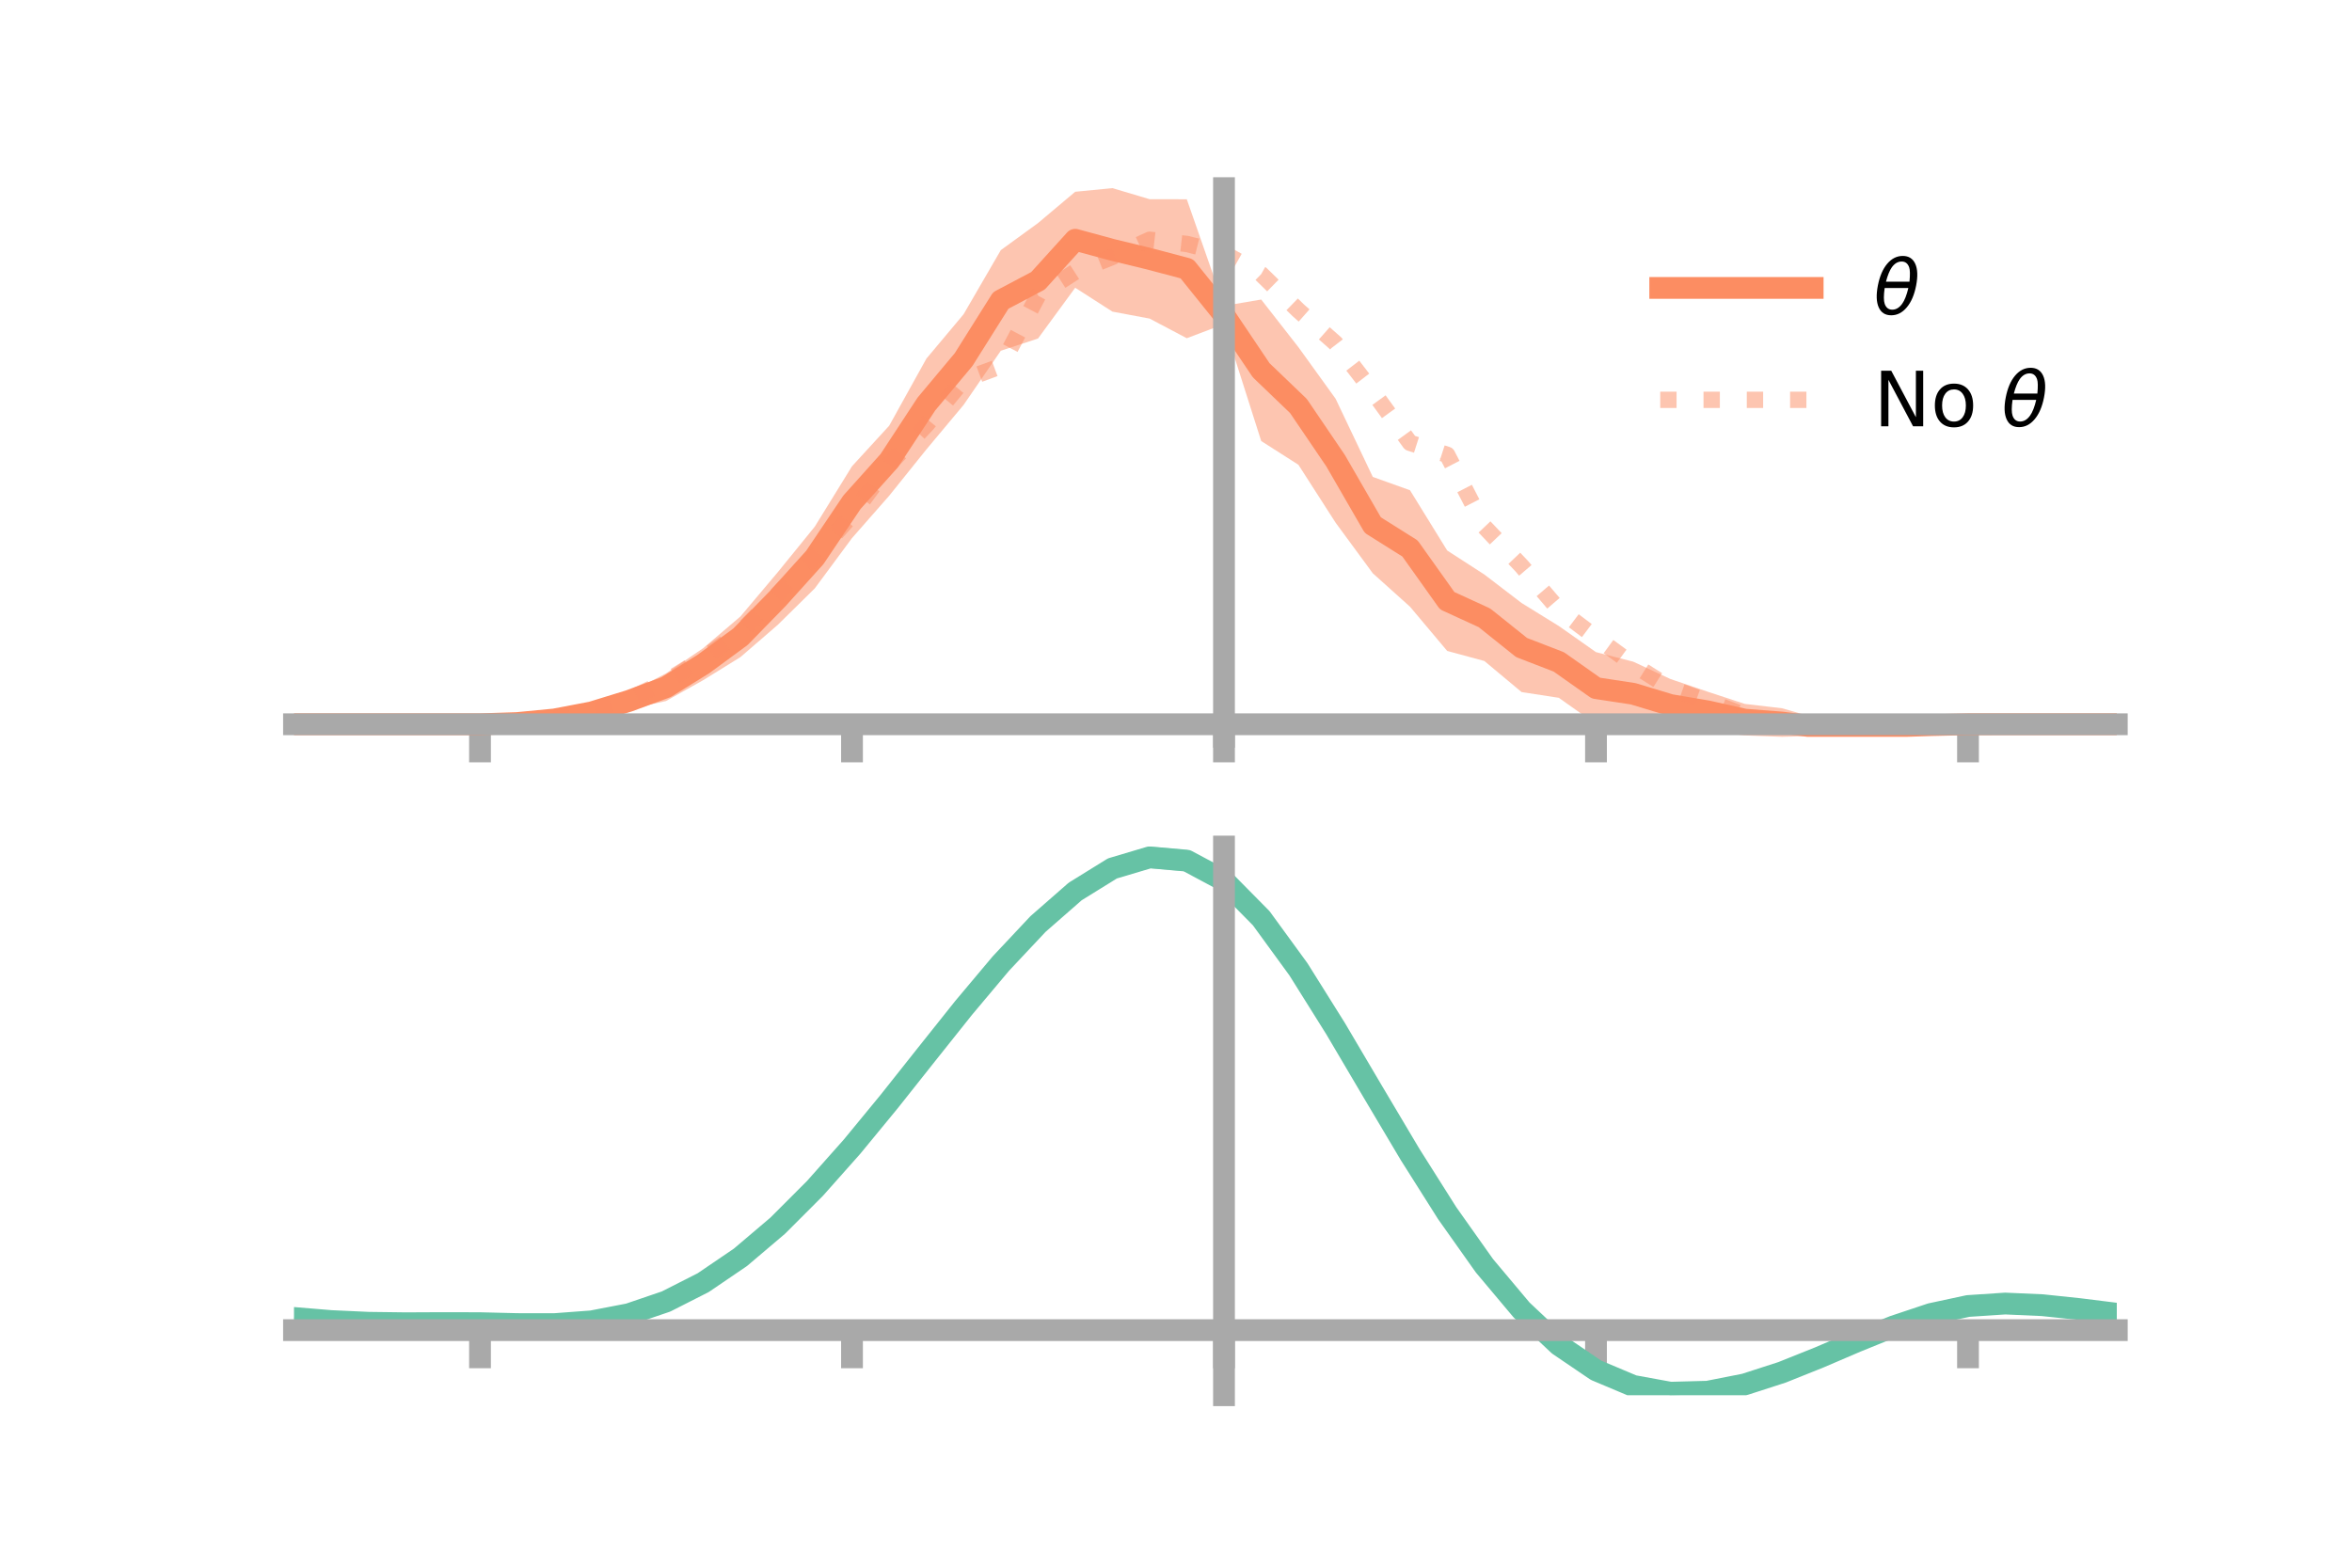
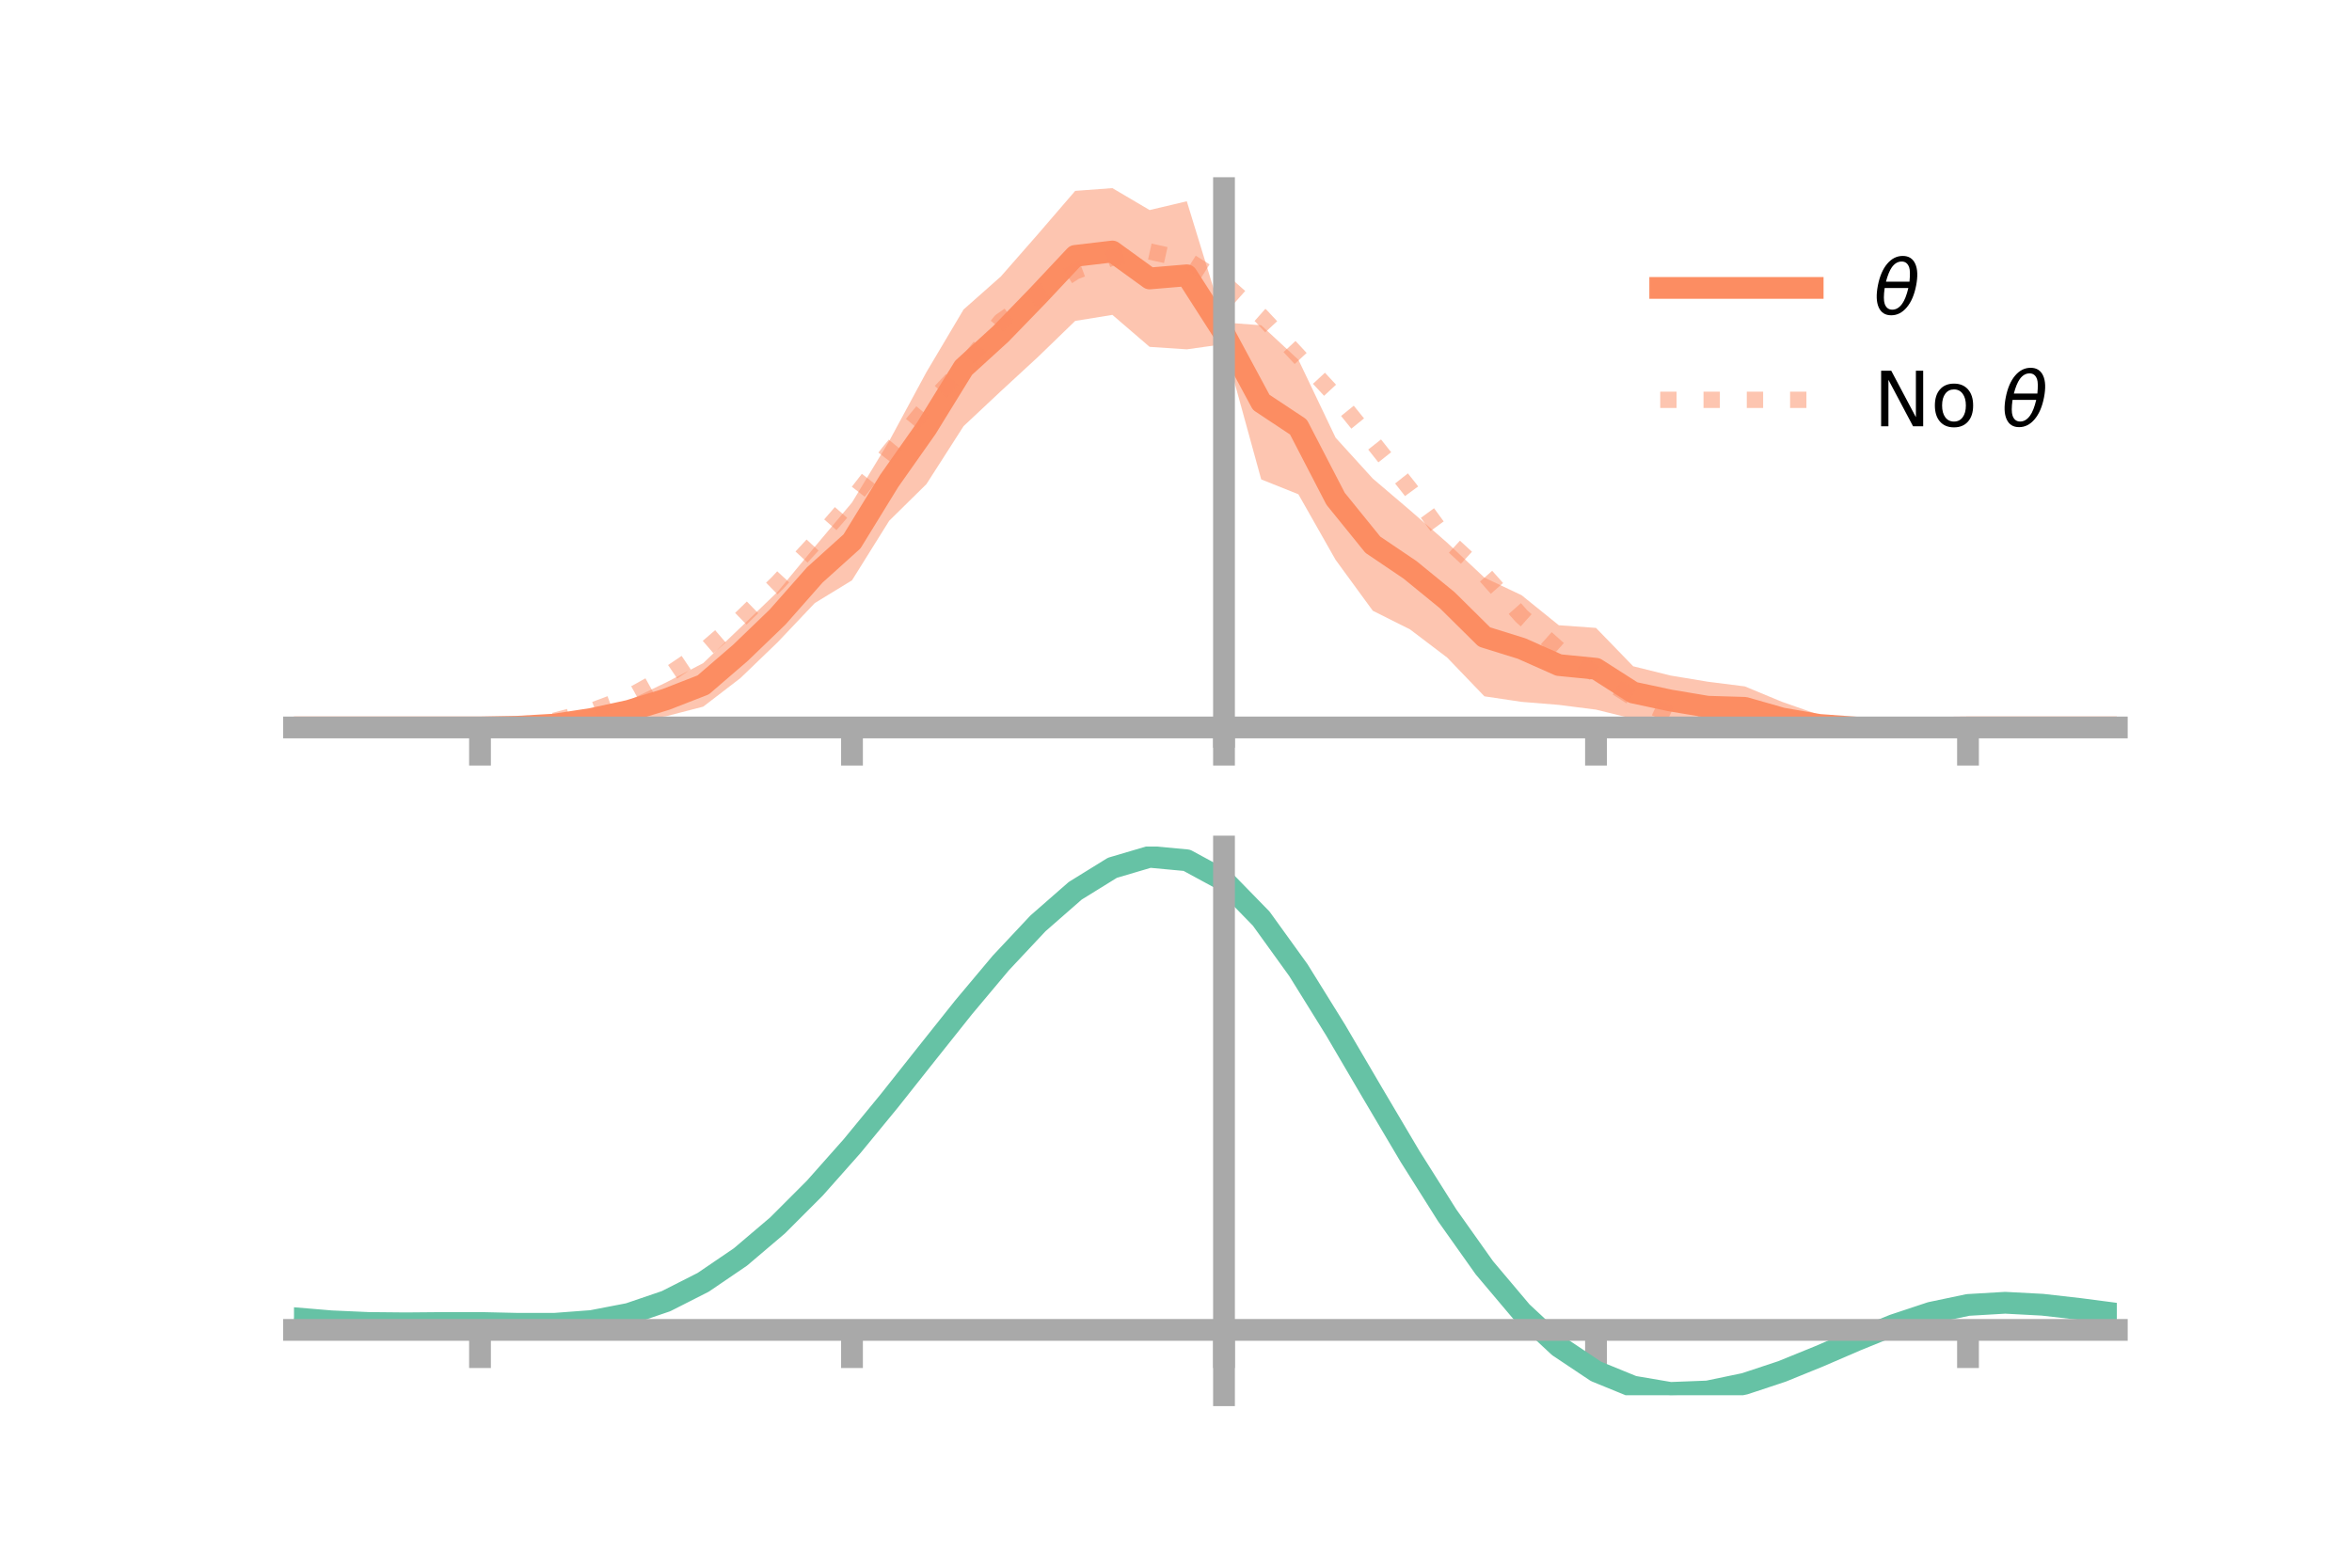
<svg xmlns="http://www.w3.org/2000/svg" xmlns:xlink="http://www.w3.org/1999/xlink" height="144pt" version="1.1" viewBox="0 0 216 144" width="216pt">
  <defs>
    <style type="text/css">*{stroke-linecap:butt;stroke-linejoin:round;}</style>
  </defs>
  <g id="figure_1">
    <g id="patch_1">
      <path d="M 0 144  L 216 144  L 216 0  L 0 0  z " style="fill:none;" />
    </g>
    <g id="axes_1">
      <g id="patch_2">
        <path d="M 27 67.68  L 194.4 67.68  L 194.4 17.28  L 27 17.28  z " style="fill:none;" />
      </g>
      <g id="PolyCollection_1">
-         <path clip-path="url(#p2438dbb403)" d="M 27 66.527  L 27 66.527  L 30.416 66.527  L 33.833 66.527  L 37.249 66.527  L 40.665 66.527  L 44.082 66.525  L 47.498 66.298  L 50.914 65.742  L 54.331 64.909  L 57.747 63.626  L 61.163 61.856  L 64.58 59.538  L 67.996 56.628  L 71.412 52.579  L 74.829 48.371  L 78.245 42.828  L 81.661 39.103  L 85.078 32.941  L 88.494 28.865  L 91.91 22.977  L 95.327 20.49  L 98.743 17.615  L 102.159 17.28  L 105.576 18.297  L 108.992 18.304  L 112.408 28.094  L 115.824 27.513  L 119.241 31.888  L 122.657 36.626  L 126.073 43.807  L 129.49 45.032  L 132.906 50.568  L 136.322 52.775  L 139.739 55.389  L 143.155 57.501  L 146.571 59.902  L 149.988 60.778  L 153.404 62.37  L 156.82 63.534  L 160.237 64.658  L 163.653 65.057  L 167.069 66.04  L 170.486 66.301  L 173.902 66.369  L 177.318 66.497  L 180.735 66.527  L 184.151 66.527  L 187.567 66.527  L 190.984 66.527  L 194.4 66.527  L 194.4 66.527  L 194.4 66.527  L 190.984 66.527  L 187.567 66.527  L 184.151 66.527  L 180.735 66.529  L 177.318 66.718  L 173.902 67.068  L 170.486 67.327  L 167.069 67.59  L 163.653 67.68  L 160.237 67.553  L 156.82 67.145  L 153.404 67.151  L 149.988 66.677  L 146.571 66.513  L 143.155 64.097  L 139.739 63.57  L 136.322 60.718  L 132.906 59.792  L 129.49 55.729  L 126.073 52.659  L 122.657 48.01  L 119.241 42.691  L 115.824 40.509  L 112.408 29.77  L 108.992 31.068  L 105.576 29.264  L 102.159 28.623  L 98.743 26.431  L 95.327 31.095  L 91.91 32.218  L 88.494 37.194  L 85.078 41.28  L 81.661 45.536  L 78.245 49.427  L 74.829 54.043  L 71.412 57.41  L 67.996 60.361  L 64.58 62.476  L 61.163 64.393  L 57.747 65.148  L 54.331 65.966  L 50.914 66.432  L 47.498 66.533  L 44.082 66.527  L 40.665 66.527  L 37.249 66.527  L 33.833 66.527  L 30.416 66.527  L 27 66.527  z " style="fill:#fc8d62;fill-opacity:0.5;" />
+         <path clip-path="url(#pb5b373a3ca)" d="M 27 66.82  L 27 66.82  L 30.416 66.82  L 33.833 66.82  L 37.249 66.82  L 40.665 66.82  L 44.082 66.818  L 47.498 66.642  L 50.914 66.174  L 54.331 65.433  L 57.747 64.334  L 61.163 62.692  L 64.58 60.912  L 67.996 57.648  L 71.412 54.358  L 74.829 50.223  L 78.245 46.158  L 81.661 40.513  L 85.078 34.184  L 88.494 28.426  L 91.91 25.401  L 95.327 21.5  L 98.743 17.532  L 102.159 17.28  L 105.576 19.294  L 108.992 18.487  L 112.408 29.622  L 115.824 29.877  L 119.241 33.041  L 122.657 40.204  L 126.073 43.96  L 129.49 46.871  L 132.906 49.853  L 136.322 53.055  L 139.739 54.673  L 143.155 57.432  L 146.571 57.676  L 149.988 61.201  L 153.404 62.049  L 156.82 62.616  L 160.237 63.049  L 163.653 64.466  L 167.069 65.662  L 170.486 66.228  L 173.902 66.452  L 177.318 66.742  L 180.735 66.819  L 184.151 66.82  L 187.567 66.82  L 190.984 66.82  L 194.4 66.82  L 194.4 66.82  L 194.4 66.82  L 190.984 66.82  L 187.567 66.82  L 184.151 66.82  L 180.735 66.822  L 177.318 66.968  L 173.902 67.244  L 170.486 67.444  L 167.069 67.513  L 163.653 67.525  L 160.237 66.986  L 156.82 67.217  L 153.404 66.64  L 149.988 66.026  L 146.571 65.183  L 143.155 64.747  L 139.739 64.469  L 136.322 63.96  L 132.906 60.404  L 129.49 57.811  L 126.073 56.101  L 122.657 51.425  L 119.241 45.404  L 115.824 44.033  L 112.408 31.609  L 108.992 32.088  L 105.576 31.861  L 102.159 28.924  L 98.743 29.477  L 95.327 32.785  L 91.91 35.937  L 88.494 39.142  L 85.078 44.47  L 81.661 47.836  L 78.245 53.305  L 74.829 55.394  L 71.412 58.998  L 67.996 62.288  L 64.58 64.91  L 61.163 65.793  L 57.747 66.254  L 54.331 66.639  L 50.914 66.943  L 47.498 66.87  L 44.082 66.822  L 40.665 66.82  L 37.249 66.82  L 33.833 66.82  L 30.416 66.82  L 27 66.82  z " style="fill:#fc8d62;fill-opacity:0.5;" />
      </g>
      <g id="matplotlib.axis_1">
        <g id="xtick_1">
          <g id="line2d_1">
            <defs>
-               <path d="M 0 0  L 0 3.5  " id="mb251a8974b" style="stroke:#a9a9a9;stroke-width:2;" />
+               <path d="M 0 0  L 0 3.5  " id="m29f96a6f7f" style="stroke:#a9a9a9;stroke-width:2;" />
            </defs>
            <g>
-               <use style="fill:#a9a9a9;stroke:#a9a9a9;stroke-width:2;" x="44.082" xlink:href="#mb251a8974b" y="66.527" />
+               <use style="fill:#a9a9a9;stroke:#a9a9a9;stroke-width:2;" x="44.082" xlink:href="#m29f96a6f7f" y="66.82" />
            </g>
          </g>
        </g>
        <g id="xtick_2">
          <g id="line2d_2">
            <g>
-               <use style="fill:#a9a9a9;stroke:#a9a9a9;stroke-width:2;" x="78.245" xlink:href="#mb251a8974b" y="66.527" />
+               <use style="fill:#a9a9a9;stroke:#a9a9a9;stroke-width:2;" x="78.245" xlink:href="#m29f96a6f7f" y="66.82" />
            </g>
          </g>
        </g>
        <g id="xtick_3">
          <g id="line2d_3">
            <g>
-               <use style="fill:#a9a9a9;stroke:#a9a9a9;stroke-width:2;" x="112.408" xlink:href="#mb251a8974b" y="66.527" />
+               <use style="fill:#a9a9a9;stroke:#a9a9a9;stroke-width:2;" x="112.408" xlink:href="#m29f96a6f7f" y="66.82" />
            </g>
          </g>
        </g>
        <g id="xtick_4">
          <g id="line2d_4">
            <g>
-               <use style="fill:#a9a9a9;stroke:#a9a9a9;stroke-width:2;" x="146.571" xlink:href="#mb251a8974b" y="66.527" />
+               <use style="fill:#a9a9a9;stroke:#a9a9a9;stroke-width:2;" x="146.571" xlink:href="#m29f96a6f7f" y="66.82" />
            </g>
          </g>
        </g>
        <g id="xtick_5">
          <g id="line2d_5">
            <g>
-               <use style="fill:#a9a9a9;stroke:#a9a9a9;stroke-width:2;" x="180.735" xlink:href="#mb251a8974b" y="66.527" />
+               <use style="fill:#a9a9a9;stroke:#a9a9a9;stroke-width:2;" x="180.735" xlink:href="#m29f96a6f7f" y="66.82" />
            </g>
          </g>
        </g>
      </g>
      <g id="matplotlib.axis_2" />
      <g id="line2d_6">
-         <path clip-path="url(#p2438dbb403)" d="M 27 66.527  L 30.416 66.527  L 33.833 66.527  L 37.249 66.527  L 40.665 66.527  L 44.082 66.526  L 47.498 66.415  L 50.914 66.087  L 54.331 65.437  L 57.747 64.387  L 61.163 63.124  L 64.58 61.007  L 67.996 58.495  L 71.412 54.995  L 74.829 51.207  L 78.245 46.128  L 81.661 42.319  L 85.078 37.11  L 88.494 33.029  L 91.91 27.598  L 95.327 25.793  L 98.743 22.023  L 102.159 22.951  L 105.576 23.78  L 108.992 24.686  L 112.408 28.932  L 115.824 34.011  L 119.241 37.289  L 122.657 42.318  L 126.073 48.233  L 129.49 50.38  L 132.906 55.18  L 136.322 56.747  L 139.739 59.48  L 143.155 60.799  L 146.571 63.207  L 149.988 63.727  L 153.404 64.761  L 156.82 65.34  L 160.237 66.105  L 163.653 66.369  L 167.069 66.815  L 170.486 66.814  L 173.902 66.719  L 177.318 66.608  L 180.735 66.528  L 184.151 66.527  L 187.567 66.527  L 190.984 66.527  L 194.4 66.527  " style="fill:none;stroke:#fc8d62;stroke-linecap:square;stroke-width:2;" />
+         <path clip-path="url(#pb5b373a3ca)" d="M 27 66.82  L 30.416 66.82  L 33.833 66.82  L 37.249 66.82  L 40.665 66.82  L 44.082 66.82  L 47.498 66.756  L 50.914 66.559  L 54.331 66.036  L 57.747 65.294  L 61.163 64.242  L 64.58 62.911  L 67.996 59.968  L 71.412 56.678  L 74.829 52.809  L 78.245 49.731  L 81.661 44.174  L 85.078 39.327  L 88.494 33.784  L 91.91 30.669  L 95.327 27.143  L 98.743 23.505  L 102.159 23.102  L 105.576 25.577  L 108.992 25.288  L 112.408 30.615  L 115.824 36.955  L 119.241 39.222  L 122.657 45.814  L 126.073 50.031  L 129.49 52.341  L 132.906 55.129  L 136.322 58.508  L 139.739 59.571  L 143.155 61.09  L 146.571 61.429  L 149.988 63.614  L 153.404 64.345  L 156.82 64.916  L 160.237 65.018  L 163.653 65.995  L 167.069 66.587  L 170.486 66.836  L 173.902 66.848  L 177.318 66.855  L 180.735 66.821  L 184.151 66.82  L 187.567 66.82  L 190.984 66.82  L 194.4 66.82  " style="fill:none;stroke:#fc8d62;stroke-linecap:square;stroke-width:2;" />
      </g>
      <g id="line2d_7">
-         <path clip-path="url(#p2438dbb403)" d="M 27 66.527  L 30.416 66.527  L 33.833 66.527  L 37.249 66.527  L 40.665 66.527  L 44.082 66.526  L 47.498 66.402  L 50.914 66.071  L 54.331 65.336  L 57.747 64.222  L 61.163 62.591  L 64.58 60.473  L 67.996 58.065  L 71.412 54.59  L 74.829 51.131  L 78.245 47.307  L 81.661 42.646  L 85.078 39.028  L 88.494 34.898  L 91.91 33.635  L 95.327 27.159  L 98.743 24.965  L 102.159 23.601  L 105.576 22.023  L 108.992 22.409  L 112.408 23.26  L 115.824 25.179  L 119.241 28.514  L 122.657 31.536  L 126.073 35.972  L 129.49 40.678  L 132.906 41.775  L 136.322 48.393  L 139.739 51.99  L 143.155 55.986  L 146.571 58.555  L 149.988 61.047  L 153.404 63.199  L 156.82 64.421  L 160.237 65.704  L 163.653 66.424  L 167.069 66.712  L 170.486 66.818  L 173.902 66.712  L 177.318 66.617  L 180.735 66.528  L 184.151 66.527  L 187.567 66.527  L 190.984 66.527  L 194.4 66.527  " style="fill:none;stroke:#fc8d62;stroke-dasharray:1.5,2.475;stroke-dashoffset:0;stroke-opacity:0.5;stroke-width:1.5;" />
+         <path clip-path="url(#pb5b373a3ca)" d="M 27 66.82  L 30.416 66.82  L 33.833 66.82  L 37.249 66.82  L 40.665 66.82  L 44.082 66.818  L 47.498 66.67  L 50.914 66.209  L 54.331 65.297  L 57.747 64.015  L 61.163 62.117  L 64.58 59.82  L 67.996 56.875  L 71.412 53.541  L 74.829 49.845  L 78.245 45.909  L 81.661 41.518  L 85.078 37.373  L 88.494 33.72  L 91.91 29.508  L 95.327 27.134  L 98.743 24.933  L 102.159 23.655  L 105.576 23.102  L 108.992 23.856  L 112.408 26.003  L 115.824 29.03  L 119.241 32.707  L 122.657 36.397  L 126.073 40.618  L 129.49 44.932  L 132.906 49.605  L 136.322 52.751  L 139.739 56.602  L 143.155 59.656  L 146.571 61.925  L 149.988 64.107  L 153.404 65.649  L 156.82 66.745  L 160.237 67.317  L 163.653 67.68  L 167.069 67.618  L 170.486 67.47  L 173.902 67.172  L 177.318 66.937  L 180.735 66.823  L 184.151 66.82  L 187.567 66.82  L 190.984 66.82  L 194.4 66.82  " style="fill:none;stroke:#fc8d62;stroke-dasharray:1.5,2.475;stroke-dashoffset:0;stroke-opacity:0.5;stroke-width:1.5;" />
      </g>
      <g id="patch_3">
        <path d="M 112.408 67.68  L 112.408 17.28  " style="fill:none;stroke:#a9a9a9;stroke-linecap:square;stroke-linejoin:miter;stroke-width:2;" />
      </g>
      <g id="patch_4">
        <path d="M 194.4 67.68  L 194.4 17.28  " style="fill:none;" />
      </g>
      <g id="patch_5">
-         <path d="M 27 66.527  L 194.4 66.527  " style="fill:none;stroke:#a9a9a9;stroke-linecap:square;stroke-linejoin:miter;stroke-width:2;" />
+         <path d="M 27 66.82  L 194.4 66.82  " style="fill:none;stroke:#a9a9a9;stroke-linecap:square;stroke-linejoin:miter;stroke-width:2;" />
      </g>
      <g id="patch_6">
        <path d="M 27 17.28  L 194.4 17.28  " style="fill:none;" />
      </g>
      <g id="legend_1">
        <g id="line2d_8">
          <path d="M 152.47 26.449  L 166.47 26.449  " style="fill:none;stroke:#fc8d62;stroke-linecap:square;stroke-width:2;" />
        </g>
        <g id="line2d_9" />
        <g id="text_1">
          <g transform="translate(172.07 28.89891)scale(0.07 -0.07)">
            <defs>
              <path d="M 45.516 34.672  L 14.453 34.672  Q 12.359 20.062 14.5 13.875  Q 17.188 6.25 24.469 6.25  Q 31.781 6.25 37.359 13.922  Q 42.234 20.656 45.516 34.672  z M 47.016 42.969  Q 48.344 56.844 46.625 61.719  Q 43.953 69.438 36.766 69.438  Q 29.297 69.438 23.828 61.812  Q 19.531 55.672 16.156 42.969  z M 38.188 76.766  Q 49.906 76.766 54.594 66.406  Q 59.281 56.109 55.719 37.844  Q 52.203 19.625 43.453 9.281  Q 34.766 -1.125 23.047 -1.125  Q 11.281 -1.125 6.641 9.281  Q 2 19.625 5.516 37.844  Q 9.078 56.109 17.719 66.406  Q 26.422 76.766 38.188 76.766  z " id="DejaVuSans-Oblique-952" />
            </defs>
            <use transform="translate(0 0.234375)" xlink:href="#DejaVuSans-Oblique-952" />
          </g>
        </g>
        <g id="line2d_10">
          <path d="M 152.47 36.724  L 166.47 36.724  " style="fill:none;stroke:#fc8d62;stroke-dasharray:1.5,2.475;stroke-dashoffset:0;stroke-opacity:0.5;stroke-width:1.5;" />
        </g>
        <g id="line2d_11" />
        <g id="text_2">
          <g transform="translate(172.07 39.17359)scale(0.07 -0.07)">
            <defs>
              <path d="M 9.812 72.906  L 23.094 72.906  L 55.422 11.922  L 55.422 72.906  L 64.984 72.906  L 64.984 0  L 51.703 0  L 19.391 60.984  L 19.391 0  L 9.812 0  z " id="DejaVuSans-78" />
              <path d="M 30.609 48.391  Q 23.391 48.391 19.188 42.75  Q 14.984 37.109 14.984 27.297  Q 14.984 17.484 19.156 11.844  Q 23.344 6.203 30.609 6.203  Q 37.797 6.203 41.984 11.859  Q 46.188 17.531 46.188 27.297  Q 46.188 37.016 41.984 42.703  Q 37.797 48.391 30.609 48.391  z M 30.609 56  Q 42.328 56 49.016 48.375  Q 55.719 40.766 55.719 27.297  Q 55.719 13.875 49.016 6.219  Q 42.328 -1.422 30.609 -1.422  Q 18.844 -1.422 12.172 6.219  Q 5.516 13.875 5.516 27.297  Q 5.516 40.766 12.172 48.375  Q 18.844 56 30.609 56  z " id="DejaVuSans-111" />
              <path id="DejaVuSans-32" />
            </defs>
            <use transform="translate(0 0.234375)" xlink:href="#DejaVuSans-78" />
            <use transform="translate(74.80469 0.234375)" xlink:href="#DejaVuSans-111" />
            <use transform="translate(135.9863 0.234375)" xlink:href="#DejaVuSans-32" />
            <use transform="translate(167.7734 0.234375)" xlink:href="#DejaVuSans-Oblique-952" />
          </g>
        </g>
      </g>
    </g>
    <g id="axes_2">
      <g id="patch_7">
        <path d="M 27 128.16  L 194.4 128.16  L 194.4 77.76  L 27 77.76  z " style="fill:none;" />
      </g>
      <g id="PolyCollection_2">
-         <path clip-path="url(#pd9c426a3ae)" d="M 27 121.101  L 27 121.023  L 30.416 121.317  L 33.833 121.476  L 37.249 121.516  L 40.665 121.495  L 44.082 121.5  L 47.498 121.584  L 50.914 121.588  L 54.331 121.332  L 57.747 120.67  L 61.163 119.489  L 64.58 117.718  L 67.996 115.336  L 71.412 112.362  L 74.829 108.855  L 78.245 104.911  L 81.661 100.655  L 85.078 96.244  L 88.494 91.86  L 91.91 87.704  L 95.327 83.99  L 98.743 80.943  L 102.159 78.791  L 105.576 77.76  L 108.992 78.071  L 112.408 79.929  L 115.824 83.441  L 119.241 88.202  L 122.657 93.74  L 126.073 99.622  L 129.49 105.47  L 132.906 110.968  L 136.322 115.873  L 139.739 120.01  L 143.155 123.271  L 146.571 125.615  L 149.988 127.066  L 153.404 127.694  L 156.82 127.61  L 160.237 126.95  L 163.653 125.868  L 167.069 124.527  L 170.486 123.093  L 173.902 121.733  L 177.318 120.607  L 180.735 119.878  L 184.151 119.653  L 187.567 119.811  L 190.984 120.181  L 194.4 120.621  L 194.4 120.728  L 194.4 120.728  L 190.984 120.315  L 187.567 119.966  L 184.151 119.821  L 180.735 120.05  L 177.318 120.789  L 173.902 121.947  L 170.486 123.36  L 167.069 124.852  L 163.653 126.249  L 160.237 127.374  L 156.82 128.062  L 153.404 128.16  L 149.988 127.541  L 146.571 126.112  L 143.155 123.818  L 139.739 120.649  L 136.322 116.646  L 132.906 111.904  L 129.49 106.588  L 126.073 100.929  L 122.657 95.231  L 119.241 89.86  L 115.824 85.241  L 112.408 81.834  L 108.992 80.04  L 105.576 79.746  L 102.159 80.749  L 98.743 82.828  L 95.327 85.761  L 91.91 89.326  L 88.494 93.307  L 85.078 97.495  L 81.661 101.7  L 78.245 105.751  L 74.829 109.499  L 71.412 112.829  L 67.996 115.652  L 64.58 117.919  L 61.163 119.614  L 57.747 120.76  L 54.331 121.414  L 50.914 121.667  L 47.498 121.662  L 44.082 121.578  L 40.665 121.567  L 37.249 121.578  L 33.833 121.529  L 30.416 121.375  L 27 121.101  z " style="fill:#66c2a5;fill-opacity:0.5;" />
+         <path clip-path="url(#p4add4570e3)" d="M 27 121.121  L 27 121.043  L 30.416 121.34  L 33.833 121.494  L 37.249 121.523  L 40.665 121.488  L 44.082 121.48  L 47.498 121.556  L 50.914 121.557  L 54.331 121.301  L 57.747 120.64  L 61.163 119.462  L 64.58 117.693  L 67.996 115.313  L 71.412 112.341  L 74.829 108.836  L 78.245 104.894  L 81.661 100.639  L 85.078 96.23  L 88.494 91.847  L 91.91 87.69  L 95.327 83.977  L 98.743 80.932  L 102.159 78.783  L 105.576 77.76  L 108.992 78.086  L 112.408 79.968  L 115.824 83.522  L 119.241 88.327  L 122.657 93.907  L 126.073 99.822  L 129.49 105.689  L 132.906 111.192  L 136.322 116.089  L 139.739 120.204  L 143.155 123.434  L 146.571 125.741  L 149.988 127.149  L 153.404 127.733  L 156.82 127.607  L 160.237 126.909  L 163.653 125.795  L 167.069 124.43  L 170.486 122.982  L 173.902 121.617  L 177.318 120.497  L 180.735 119.784  L 184.151 119.585  L 187.567 119.772  L 190.984 120.169  L 194.4 120.629  L 194.4 120.733  L 194.4 120.733  L 190.984 120.298  L 187.567 119.921  L 184.151 119.745  L 180.735 119.947  L 177.318 120.669  L 173.902 121.819  L 170.486 123.232  L 167.069 124.734  L 163.653 126.149  L 160.237 127.301  L 156.82 128.022  L 153.404 128.16  L 149.988 127.584  L 146.571 126.197  L 143.155 123.941  L 139.739 120.803  L 136.322 116.817  L 132.906 112.079  L 129.49 106.75  L 126.073 101.064  L 122.657 95.324  L 119.241 89.904  L 115.824 85.233  L 112.408 81.779  L 108.992 79.956  L 105.576 79.644  L 102.159 80.638  L 98.743 82.715  L 95.327 85.651  L 91.91 89.222  L 88.494 93.21  L 85.078 97.408  L 81.661 101.623  L 78.245 105.682  L 74.829 109.44  L 71.412 112.778  L 67.996 115.608  L 64.58 117.88  L 61.163 119.58  L 57.747 120.73  L 54.331 121.386  L 50.914 121.64  L 47.498 121.637  L 44.082 121.559  L 40.665 121.56  L 37.249 121.585  L 33.833 121.548  L 30.416 121.399  L 27 121.121  z " style="fill:#66c2a5;fill-opacity:0.5;" />
      </g>
      <g id="matplotlib.axis_3">
        <g id="xtick_6">
          <g id="line2d_12">
            <g>
-               <use style="fill:#a9a9a9;stroke:#a9a9a9;stroke-width:2;" x="44.082" xlink:href="#mb251a8974b" y="122.179" />
+               <use style="fill:#a9a9a9;stroke:#a9a9a9;stroke-width:2;" x="44.082" xlink:href="#m29f96a6f7f" y="122.158" />
            </g>
          </g>
        </g>
        <g id="xtick_7">
          <g id="line2d_13">
            <g>
-               <use style="fill:#a9a9a9;stroke:#a9a9a9;stroke-width:2;" x="78.245" xlink:href="#mb251a8974b" y="122.179" />
+               <use style="fill:#a9a9a9;stroke:#a9a9a9;stroke-width:2;" x="78.245" xlink:href="#m29f96a6f7f" y="122.158" />
            </g>
          </g>
        </g>
        <g id="xtick_8">
          <g id="line2d_14">
            <g>
-               <use style="fill:#a9a9a9;stroke:#a9a9a9;stroke-width:2;" x="112.408" xlink:href="#mb251a8974b" y="122.179" />
+               <use style="fill:#a9a9a9;stroke:#a9a9a9;stroke-width:2;" x="112.408" xlink:href="#m29f96a6f7f" y="122.158" />
            </g>
          </g>
        </g>
        <g id="xtick_9">
          <g id="line2d_15">
            <g>
-               <use style="fill:#a9a9a9;stroke:#a9a9a9;stroke-width:2;" x="146.571" xlink:href="#mb251a8974b" y="122.179" />
+               <use style="fill:#a9a9a9;stroke:#a9a9a9;stroke-width:2;" x="146.571" xlink:href="#m29f96a6f7f" y="122.158" />
            </g>
          </g>
        </g>
        <g id="xtick_10">
          <g id="line2d_16">
            <g>
-               <use style="fill:#a9a9a9;stroke:#a9a9a9;stroke-width:2;" x="180.735" xlink:href="#mb251a8974b" y="122.179" />
+               <use style="fill:#a9a9a9;stroke:#a9a9a9;stroke-width:2;" x="180.735" xlink:href="#m29f96a6f7f" y="122.158" />
            </g>
          </g>
        </g>
      </g>
      <g id="matplotlib.axis_4" />
      <g id="line2d_17">
-         <path clip-path="url(#pd9c426a3ae)" d="M 27 121.062  L 30.416 121.346  L 33.833 121.503  L 37.249 121.547  L 40.665 121.531  L 44.082 121.539  L 47.498 121.623  L 50.914 121.628  L 54.331 121.373  L 57.747 120.715  L 61.163 119.552  L 64.58 117.818  L 67.996 115.494  L 71.412 112.595  L 74.829 109.177  L 78.245 105.331  L 81.661 101.178  L 85.078 96.87  L 88.494 92.583  L 91.91 88.515  L 95.327 84.876  L 98.743 81.886  L 102.159 79.77  L 105.576 78.753  L 108.992 79.056  L 112.408 80.881  L 115.824 84.341  L 119.241 89.031  L 122.657 94.485  L 126.073 100.276  L 129.49 106.029  L 132.906 111.436  L 136.322 116.26  L 139.739 120.33  L 143.155 123.544  L 146.571 125.864  L 149.988 127.303  L 153.404 127.927  L 156.82 127.836  L 160.237 127.162  L 163.653 126.058  L 167.069 124.69  L 170.486 123.226  L 173.902 121.84  L 177.318 120.698  L 180.735 119.964  L 184.151 119.737  L 187.567 119.888  L 190.984 120.248  L 194.4 120.674  " style="fill:none;stroke:#66c2a5;stroke-linecap:square;stroke-width:2;" />
+         <path clip-path="url(#p4add4570e3)" d="M 27 121.082  L 30.416 121.369  L 33.833 121.521  L 37.249 121.554  L 40.665 121.524  L 44.082 121.52  L 47.498 121.597  L 50.914 121.599  L 54.331 121.343  L 57.747 120.685  L 61.163 119.521  L 64.58 117.787  L 67.996 115.461  L 71.412 112.559  L 74.829 109.138  L 78.245 105.288  L 81.661 101.131  L 85.078 96.819  L 88.494 92.529  L 91.91 88.456  L 95.327 84.814  L 98.743 81.824  L 102.159 79.711  L 105.576 78.702  L 108.992 79.021  L 112.408 80.874  L 115.824 84.377  L 119.241 89.115  L 122.657 94.616  L 126.073 100.443  L 129.49 106.219  L 132.906 111.636  L 136.322 116.453  L 139.739 120.503  L 143.155 123.687  L 146.571 125.969  L 149.988 127.366  L 153.404 127.947  L 156.82 127.815  L 160.237 127.105  L 163.653 125.972  L 167.069 124.582  L 170.486 123.107  L 173.902 121.718  L 177.318 120.583  L 180.735 119.866  L 184.151 119.665  L 187.567 119.846  L 190.984 120.234  L 194.4 120.681  " style="fill:none;stroke:#66c2a5;stroke-linecap:square;stroke-width:2;" />
      </g>
      <g id="patch_8">
        <path d="M 112.408 128.16  L 112.408 77.76  " style="fill:none;stroke:#a9a9a9;stroke-linecap:square;stroke-linejoin:miter;stroke-width:2;" />
      </g>
      <g id="patch_9">
        <path d="M 194.4 128.16  L 194.4 77.76  " style="fill:none;" />
      </g>
      <g id="patch_10">
-         <path d="M 27 122.179  L 194.4 122.179  " style="fill:none;stroke:#a9a9a9;stroke-linecap:square;stroke-linejoin:miter;stroke-width:2;" />
+         <path d="M 27 122.158  L 194.4 122.158  " style="fill:none;stroke:#a9a9a9;stroke-linecap:square;stroke-linejoin:miter;stroke-width:2;" />
      </g>
      <g id="patch_11">
        <path d="M 27 77.76  L 194.4 77.76  " style="fill:none;" />
      </g>
    </g>
  </g>
  <defs>
-     <clipPath id="p2438dbb403">
+     <clipPath id="pb5b373a3ca">
      <rect height="50.4" width="167.4" x="27" y="17.28" />
    </clipPath>
-     <clipPath id="pd9c426a3ae">
+     <clipPath id="p4add4570e3">
      <rect height="50.4" width="167.4" x="27" y="77.76" />
    </clipPath>
  </defs>
</svg>
